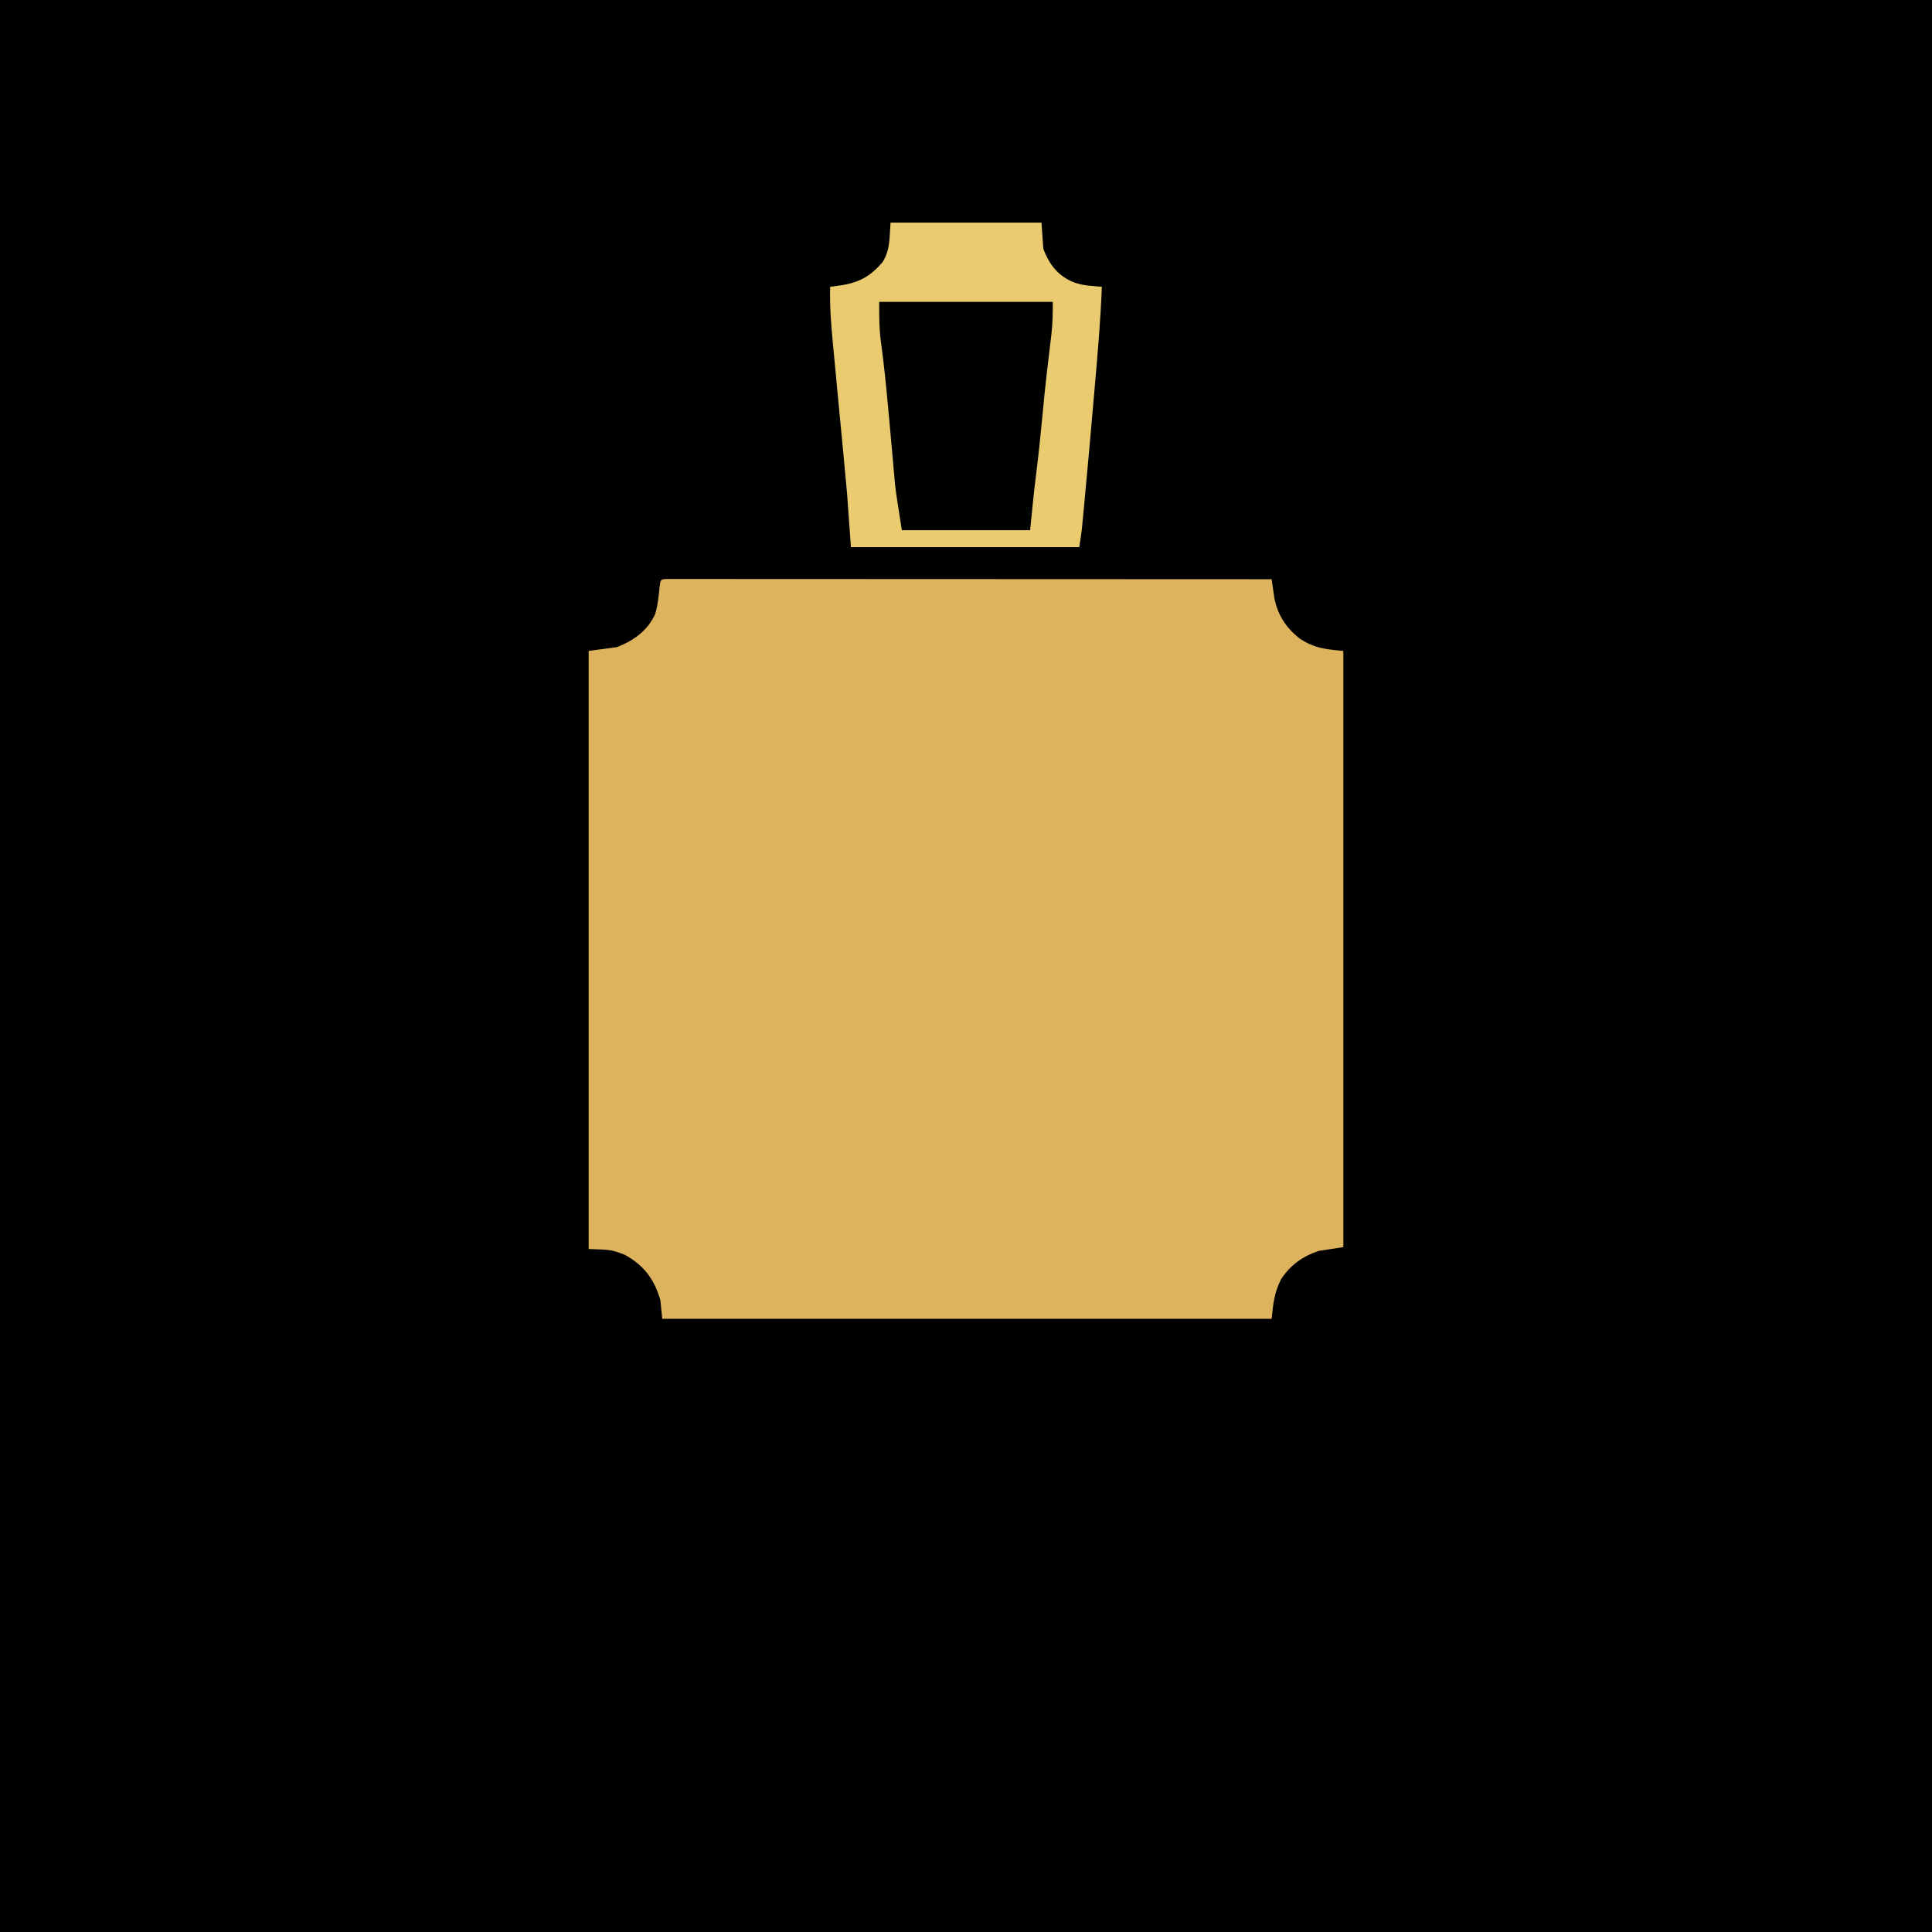
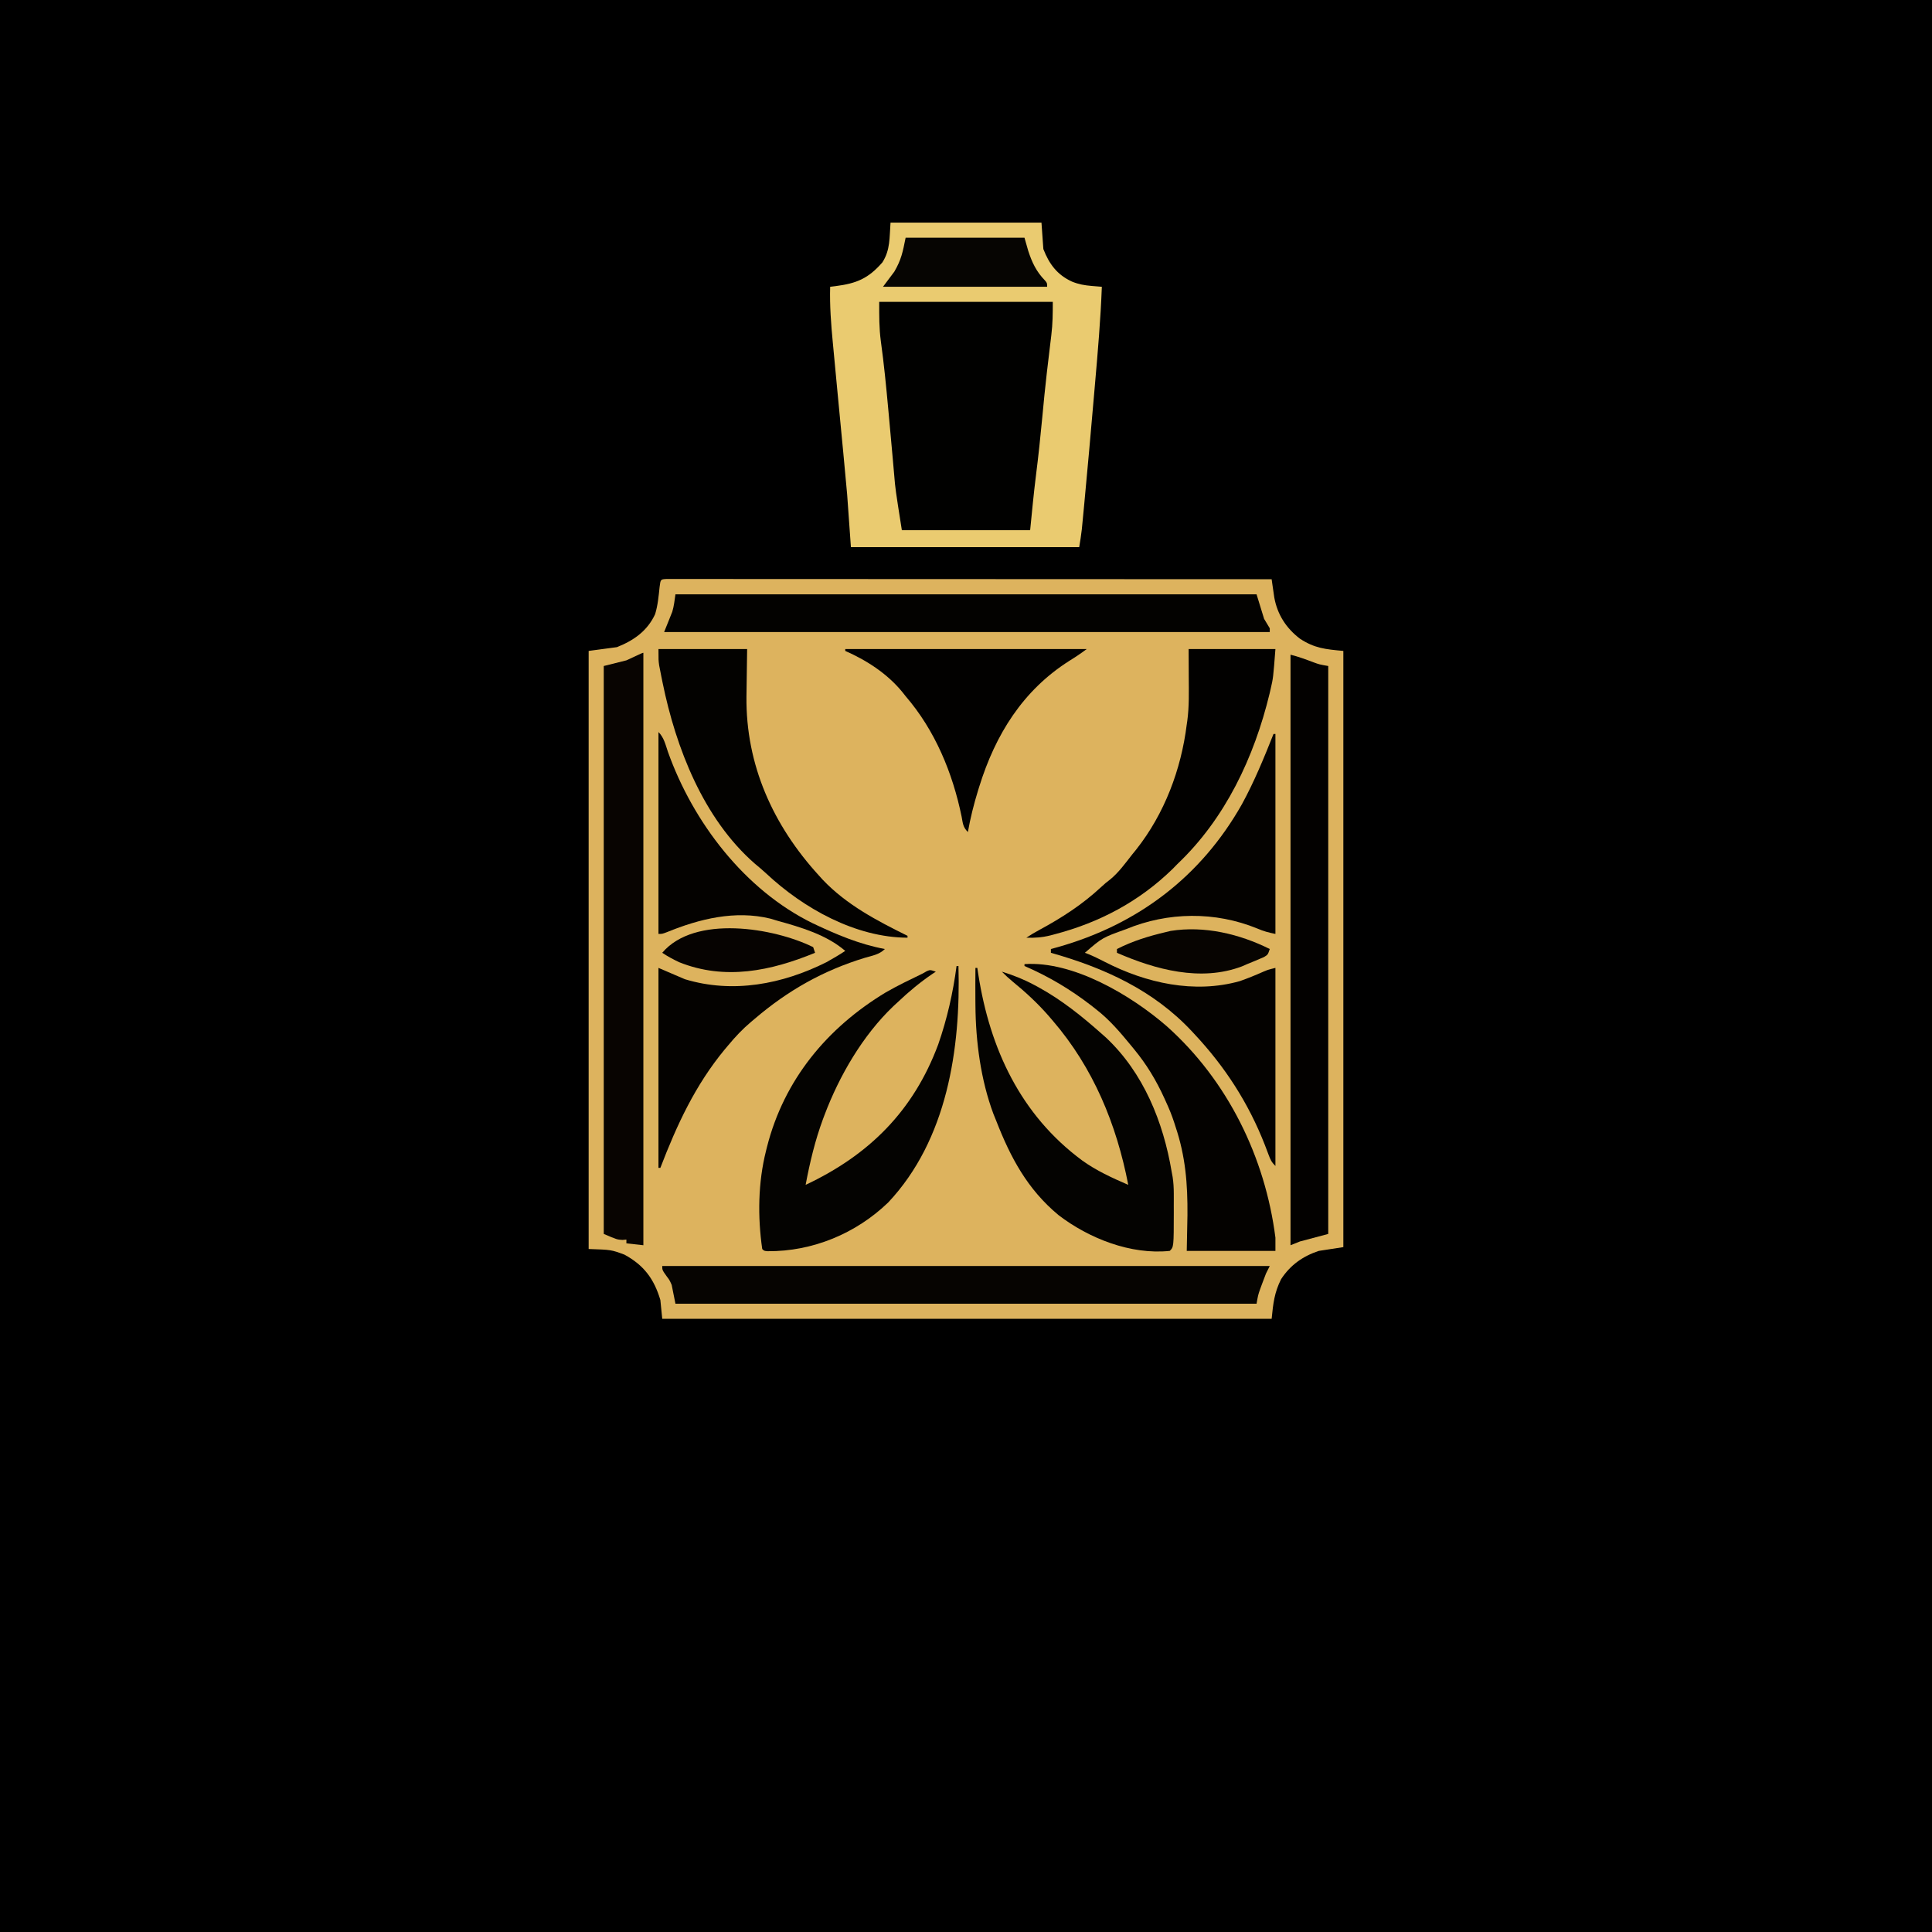
<svg xmlns="http://www.w3.org/2000/svg" version="1.1" width="1024" height="1024">
  <path d="M0 0 C337.92 0 675.84 0 1024 0 C1024 337.92 1024 675.84 1024 1024 C686.08 1024 348.16 1024 0 1024 C0 686.08 0 348.16 0 0 Z " fill="#000000" transform="translate(0,0)" />
  <path d="M0 0 C1.471 0.001 1.471 0.001 2.972 0.001 C4.099 -0.001 5.226 -0.003 6.388 -0.005 C7.642 -0.002 8.895 0.001 10.187 0.004 C11.507 0.003 12.827 0.002 14.187 0.001 C17.867 -0.001 21.548 0.003 25.228 0.008 C29.191 0.012 33.153 0.011 37.116 0.01 C43.987 0.01 50.858 0.013 57.729 0.018 C67.663 0.027 77.598 0.029 87.532 0.03 C103.648 0.033 119.764 0.039 135.881 0.049 C151.54 0.058 167.2 0.065 182.859 0.069 C183.824 0.07 184.788 0.07 185.782 0.07 C190.621 0.071 195.459 0.073 200.298 0.074 C240.467 0.084 280.636 0.102 320.805 0.124 C320.93 1.007 321.054 1.889 321.183 2.799 C321.438 4.543 321.438 4.543 321.699 6.323 C321.865 7.474 322.031 8.625 322.202 9.81 C323.846 18.854 328.509 26.088 335.824 31.663 C343.529 36.702 349.254 37.256 358.805 38.124 C358.805 142.404 358.805 246.684 358.805 354.124 C354.515 354.784 350.225 355.444 345.805 356.124 C337.332 358.918 330.696 363.628 325.805 371.124 C322.228 378.257 321.621 383.962 320.805 392.124 C214.215 392.124 107.625 392.124 -2.195 392.124 C-2.69 387.174 -2.69 387.174 -3.195 382.124 C-6.543 370.946 -11.918 363.727 -22.195 358.124 C-29.206 355.518 -29.206 355.518 -41.195 355.124 C-41.195 250.514 -41.195 145.904 -41.195 38.124 C-36.245 37.464 -31.295 36.804 -26.195 36.124 C-17.296 32.585 -10.094 27.554 -5.969 18.652 C-4.531 13.954 -4.103 9.09 -3.59 4.222 C-3.074 0.174 -3.074 0.174 0 0 Z " fill="#DDB35E" transform="translate(353.1953,306.8758)" />
  <path d="M0 0 C26.4 0 52.8 0 80 0 C80.495 6.93 80.495 6.93 81 14 C84.087 21.939 88.283 27.619 96.133 31.238 C99.713 32.699 102.852 33.247 106.688 33.562 C108.458 33.708 110.229 33.854 112 34 C111.356 51.151 109.882 68.226 108.389 85.32 C108.186 87.645 107.984 89.971 107.783 92.297 C106.148 111.204 104.48 130.107 102.688 149 C102.607 149.857 102.526 150.713 102.442 151.596 C102.218 153.96 101.991 156.324 101.762 158.688 C101.575 160.611 101.575 160.611 101.385 162.574 C101.03 165.73 100.522 168.868 100 172 C60.07 172 20.14 172 -21 172 C-21.66 162.76 -22.32 153.52 -23 144 C-23.667 136.579 -24.339 129.162 -25.06 121.746 C-25.386 118.383 -25.708 115.019 -26.028 111.654 C-26.468 107.029 -26.91 102.403 -27.352 97.777 C-27.568 95.518 -27.784 93.259 -28 91 C-28.104 89.917 -28.207 88.835 -28.314 87.719 C-28.899 81.589 -29.478 75.459 -30.048 69.328 C-30.222 67.47 -30.398 65.613 -30.576 63.756 C-31.532 53.8 -32.275 44.013 -32 34 C-31.084 33.888 -30.168 33.776 -29.225 33.66 C-18.002 32.233 -11.777 29.633 -4.312 21.062 C-0.055 14.372 -0.613 7.97 0 0 Z " fill="#EACB70" transform="translate(472,118)" />
  <path d="M0 0 C30.36 0 60.72 0 92 0 C92 6.17 91.963 11.542 91.23 17.543 C91.15 18.221 91.069 18.9 90.986 19.599 C90.814 21.046 90.639 22.493 90.462 23.94 C89.988 27.824 89.533 31.711 89.078 35.598 C88.986 36.387 88.893 37.177 88.798 37.99 C87.903 45.692 87.157 53.405 86.438 61.125 C85.473 71.415 84.389 81.679 83.09 91.932 C81.874 101.612 80.972 111.277 80 121 C57.56 121 35.12 121 12 121 C8.557 99.197 8.557 99.197 7.934 91.641 C7.818 90.348 7.818 90.348 7.701 89.03 C7.541 87.242 7.385 85.454 7.231 83.666 C6.849 79.25 6.44 74.836 6.035 70.422 C5.875 68.658 5.714 66.895 5.554 65.131 C5.39 63.338 5.226 61.544 5.062 59.75 C4.935 58.355 4.935 58.355 4.805 56.933 C3.699 44.876 2.532 32.842 0.864 20.847 C-0.084 13.714 0 7.395 0 0 Z " fill="#010100" transform="translate(466,160)" />
+   <path d="M0 0 C0 103.62 0 207.24 0 314 C-2.97 313.67 -5.94 313.34 -9 313 C-9 312.34 -9 311.68 -9 311 C-10.021 311.093 -10.021 311.093 -11.062 311.188 C-14 311 -14 311 -21 308 C-21 208.67 -21 109.34 -21 7 C-17.04 6.01 -13.08 5.02 -9 4 C-0.429 0 -0.429 0 0 0 Z " fill="#080401" transform="translate(341,346)" />
+   <path d="M0 0 C106.26 0 212.52 0 322 0 C321.34 1.32 320.68 2.64 320 4 C319.288 5.803 318.602 7.616 317.938 9.438 C317.596 10.364 317.254 11.291 316.902 12.246 C315.83 15.334 315.83 15.334 315 20 C213.36 20 111.72 20 7 20 C6.34 16.7 5.68 13.4 5 10 C3.834 7.401 3.834 7.401 2.375 5.5 C0 2.15 0 2.15 0 0 Z " fill="#060401" transform="translate(351,671)" />
+   <path d="M0 0 C101.64 0 203.28 0 308 0 C309.98 6.435 309.98 6.435 312 13 C312.99 14.65 313.98 16.3 315 18 C315 18.66 315 19.32 315 20 C209.07 20 103.14 20 -6 20 C-4 15 -4 15 -3.184 13.008 C-2.937 12.386 -2.691 11.765 -2.438 11.125 C-2.189 10.509 -1.94 9.893 -1.684 9.258 C-0.775 6.256 -0.444 3.105 0 0 Z " fill="#030200" transform="translate(358,315)" />
+   <path d="M0 0 C4.233 1.058 8.171 2.521 12.246 4.062 C15.329 5.179 15.329 5.179 20 6 C20 105.33 20 204.66 20 307 C12.575 308.98 12.575 308.98 5 311 C3.35 311.66 1.7 312.32 0 313 C0 209.71 0 106.42 0 0 Z " fill="#030100" transform="translate(684,347)" />
+   <path d="M0 0 C2.92 2.92 3.691 6.605 5 10.438 C18.289 47.786 45.68 83.695 81.75 101.346 C94.192 107.241 106.419 112.47 120 115 C117.067 117.933 113.39 118.492 109.5 119.625 C87.27 126.395 68.621 136.95 51 152 C50.371 152.529 49.741 153.057 49.093 153.602 C44.581 157.411 40.77 161.455 37 166 C36.384 166.728 35.768 167.457 35.133 168.207 C19.461 187.183 9.778 208.174 1 231 C0.67 231 0.34 231 0 231 C0 196.02 0 161.04 0 125 C6.93 127.97 6.93 127.97 14 131 C39.438 138.742 65.762 133.632 89 122 C92.411 120.11 95.74 118.14 99 116 C89.006 107.399 75.502 103.473 63 100 C61.773 99.633 60.546 99.265 59.281 98.887 C40.636 94.336 21.743 99.01 4.512 106.047 C2 107 2 107 0 107 C0 71.69 0 36.38 0 0 Z " fill="#040200" transform="translate(349,388)" />
+   <path d="M0 0 C0.33 0 0.66 0 1 0 C1 34.98 1 69.96 1 106 C-2.707 105.259 -5.266 104.574 -8.625 103.125 C-30.948 93.99 -56.032 94.293 -78.17 103.481 C-90.725 107.972 -90.725 107.972 -100 116 C-99.332 116.25 -98.665 116.5 -97.977 116.758 C-95.042 117.982 -92.256 119.363 -89.431 120.818 C-67.639 132.023 -42.045 137.844 -17.797 130.996 C-13.645 129.517 -9.581 127.887 -5.559 126.086 C-3 125 -3 125 1 124 C1 158.65 1 193.3 1 229 C-1.077 226.923 -1.625 225.728 -2.629 223.027 C-3.091 221.814 -3.091 221.814 -3.562 220.576 C-4.058 219.27 -4.058 219.27 -4.562 217.938 C-13.246 195.684 -25.659 176.439 -42 159 C-42.445 158.521 -42.889 158.043 -43.348 157.549 C-63.723 135.776 -89.669 123.998 -118 116 C-118 115.34 -118 114.68 -118 114 C-116.765 113.66 -115.53 113.319 -114.258 112.969 C-72.039 101.021 -38.496 75.753 -16.75 37.25 C-10.22 25.311 -5.025 12.632 0 0 Z " fill="#040200" transform="translate(675,389)" />
+   <path d="M0 0 C25.809 -1.76 56.611 16.571 75.434 32.945 C107.617 61.666 127.56 102.319 133 145 C133 147.31 133 149.62 133 152 C117.49 152 101.98 152 86 152 C86.124 145.751 86.248 139.501 86.375 133.062 C86.507 116.505 85.344 101.808 80 86 C79.68 84.999 79.68 84.999 79.354 83.978 C78.133 80.197 76.664 76.606 75 73 C74.719 72.379 74.439 71.757 74.149 71.117 C69.779 61.534 64.737 53.155 58 45 C57.525 44.419 57.05 43.839 56.56 43.241 C50.841 36.281 45.148 29.543 38 24 C37.109 23.296 36.219 22.592 35.301 21.867 C24.249 13.344 12.792 6.527 0 1 C0 0.67 0 0.34 0 0 Z " fill="#040200" transform="translate(543,511)" />
+   <path d="M0 0 C15.51 0 31.02 0 47 0 C46.75 19.25 46.75 19.25 46.64 25.185 C46.253 61.503 60.799 93.496 85 120 C85.688 120.761 86.377 121.521 87.086 122.305 C99.755 135.615 115.722 143.944 132 152 C132 152.33 132 152.66 132 153 C104.425 152.888 76.879 137.442 57.227 119.07 C55.207 117.192 53.127 115.442 51 113.688 C23.757 89.843 9.23 52.354 2.188 17.812 C1.858 16.199 1.858 16.199 1.523 14.552 C1.323 13.531 1.124 12.509 0.918 11.457 C0.74 10.549 0.563 9.642 0.38 8.706 C0 6 0 6 0 0 Z " fill="#030200" transform="translate(349,344)" />
+   <path d="M0 0 C15.18 0 30.36 0 46 0 C44.82 15.334 44.82 15.334 43.438 21.312 C43.267 22.054 43.096 22.796 42.92 23.56 C34.763 57.319 19.443 89.882 -6 114 C-7.237 115.268 -7.237 115.268 -8.5 116.562 C-26.238 133.857 -47.313 145.014 -71.25 151.25 C-71.912 151.426 -72.574 151.601 -73.256 151.782 C-77.585 152.857 -81.55 153.161 -86 153 C-83.733 151.488 -81.548 150.178 -79.156 148.898 C-67.102 142.381 -56.368 135.449 -46.289 126.078 C-44 124 -44 124 -41.477 122.047 C-36.966 118.319 -33.604 113.582 -30 109 C-29.252 108.08 -28.505 107.159 -27.734 106.211 C-12.776 87.226 -3.981 63.895 -1 40 C-0.906 39.37 -0.813 38.74 -0.717 38.091 C0.323 30.405 0.108 22.677 0.062 14.938 C0.032 7.543 0.032 7.543 0 0 Z " fill="#020100" transform="translate(630,344)" />
+   <path d="M0 0 C0.33 0 0.66 0 1 0 C1.17 1.125 1.34 2.251 1.516 3.41 C7.669 42.893 23.908 77.885 56.562 102.062 C64.141 107.527 72.457 111.297 81 115 C74.796 82.847 62.467 52.965 41 28 C40.18 27.046 39.36 26.092 38.516 25.109 C32.739 18.54 26.524 12.806 19.75 7.277 C17.701 5.58 15.852 3.894 14 2 C20.046 3.847 25.619 6.073 31.188 9.062 C31.919 9.454 32.65 9.845 33.403 10.249 C45.719 16.995 56.535 25.694 67 35 C67.727 35.642 68.454 36.284 69.203 36.945 C89.052 55.584 99.576 81.645 104 108 C104.26 109.409 104.26 109.409 104.526 110.846 C104.978 113.853 105.129 116.665 105.133 119.703 C105.134 120.767 105.135 121.83 105.137 122.926 C105.133 124.023 105.129 125.12 105.125 126.25 C105.129 127.332 105.133 128.413 105.137 129.527 C105.115 147.885 105.115 147.885 103 150 C82.359 152.16 60.138 143.381 44 131 C27.584 117.355 18.636 100.613 11 81 C10.506 79.782 10.013 78.564 9.504 77.309 C2.827 59.358 0.148 39.102 0 20 C-0.008 19.112 -0.017 18.223 -0.025 17.308 C-0.069 11.538 -0.054 5.77 0 0 Z " fill="#040301" transform="translate(517,513)" />
+   <path d="M0 0 C0.33 0 0.66 0 1 0 C2.241 43.861 -4.974 92.104 -36.23 125.328 C-53.289 141.785 -76.317 151.358 -100.137 151.168 C-102 151 -102 151 -103 150 C-105.47 132.922 -105.228 114.764 -101 98 C-100.828 97.306 -100.657 96.613 -100.48 95.898 C-91.441 60.355 -68.729 32.82 -37.52 13.988 C-31.184 10.336 -24.577 7.188 -18 4 C-17.248 3.575 -16.497 3.149 -15.723 2.711 C-14 2 -14 2 -11 3 C-11.606 3.401 -12.212 3.802 -12.836 4.215 C-19.396 8.666 -25.248 13.553 -31 19 C-32.237 20.141 -32.237 20.141 -33.5 21.305 C-49.693 36.739 -62.146 58.161 -70 79 C-70.265 79.703 -70.53 80.406 -70.803 81.13 C-75.014 92.535 -77.751 104.066 -80 116 C-46.368 100.178 -22.844 76.814 -9.73 41.59 C-5.016 28.044 -1.879 14.216 0 0 Z " fill="#040301" transform="translate(507,512)" />
+   <path d="M0 0 C42.24 0 84.48 0 128 0 C124.99 2.258 122.068 4.228 118.875 6.188 C94.079 21.891 79.566 45.381 71 73 C70.8 73.641 70.601 74.283 70.395 74.943 C68.163 82.215 66.312 89.506 65 97 C62.38 94.38 62.362 92.507 61.688 88.875 C56.921 65.636 47.586 43.081 32 25 C31.41 24.254 30.819 23.507 30.211 22.738 C22.276 13.065 11.396 5.989 0 1 C0 0.67 0 0.34 0 0 Z " fill="#020100" transform="translate(448,344)" />
+   <path d="M0 0 C-1 3 -1 3 -3.047 4.246 C-6.012 5.553 -8.992 6.797 -12 8 C-12.917 8.4 -13.833 8.799 -14.777 9.211 C-36.551 17.453 -60.608 10.905 -81 2 C-81 1.34 -81 0.68 -81 0 C-72.556 -4.284 -64.178 -6.838 -55 -9 C-54.19 -9.196 -53.381 -9.392 -52.547 -9.594 C-34.717 -12.438 -15.978 -7.989 0 0 Z " fill="#070401" transform="translate(673,503)" />
+   <path d="M0 0 C0.495 1.485 0.495 1.485 1 3 C-22.426 12.639 -46.724 17.721 -71 8 C-74.139 6.511 -77.113 4.933 -80 3 C-62.858 -17.281 -20.853 -10.281 0 0 Z " fill="#060301" transform="translate(431,502)" />
+   <path d="M0 0 C20.79 0 41.58 0 63 0 C63.99 3.465 63.99 3.465 65 7 C67.017 13.161 69.282 17.944 73.828 22.625 C75 24 75 24 75 26 C46.29 26 17.58 26 -12 26 C-10.02 23.36 -8.04 20.72 -6 18 C-2.308 11.641 -1.533 7.666 0 0 Z " fill="#060502" transform="translate(480,126)" />
</svg>
